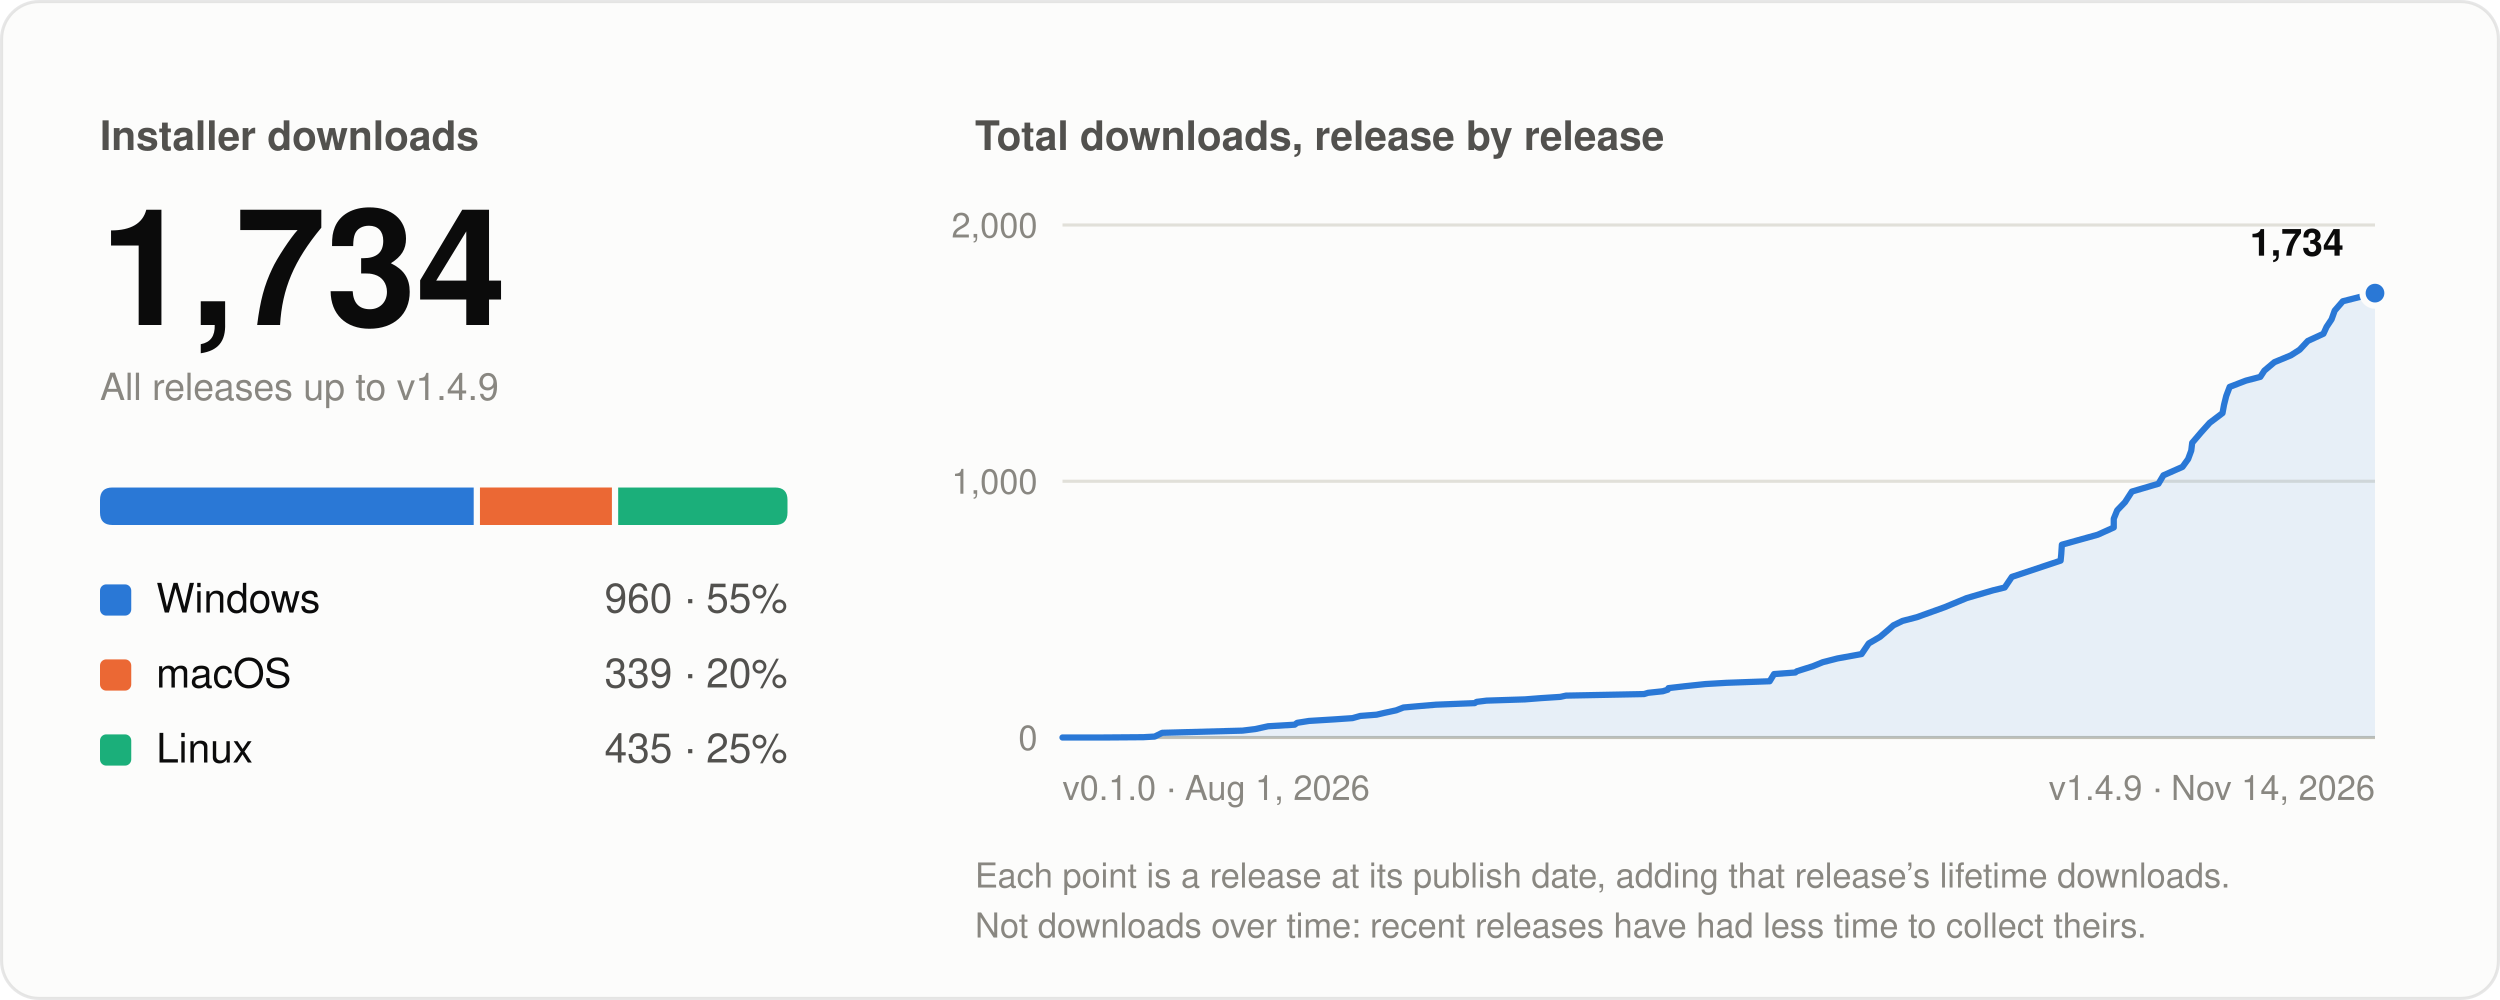
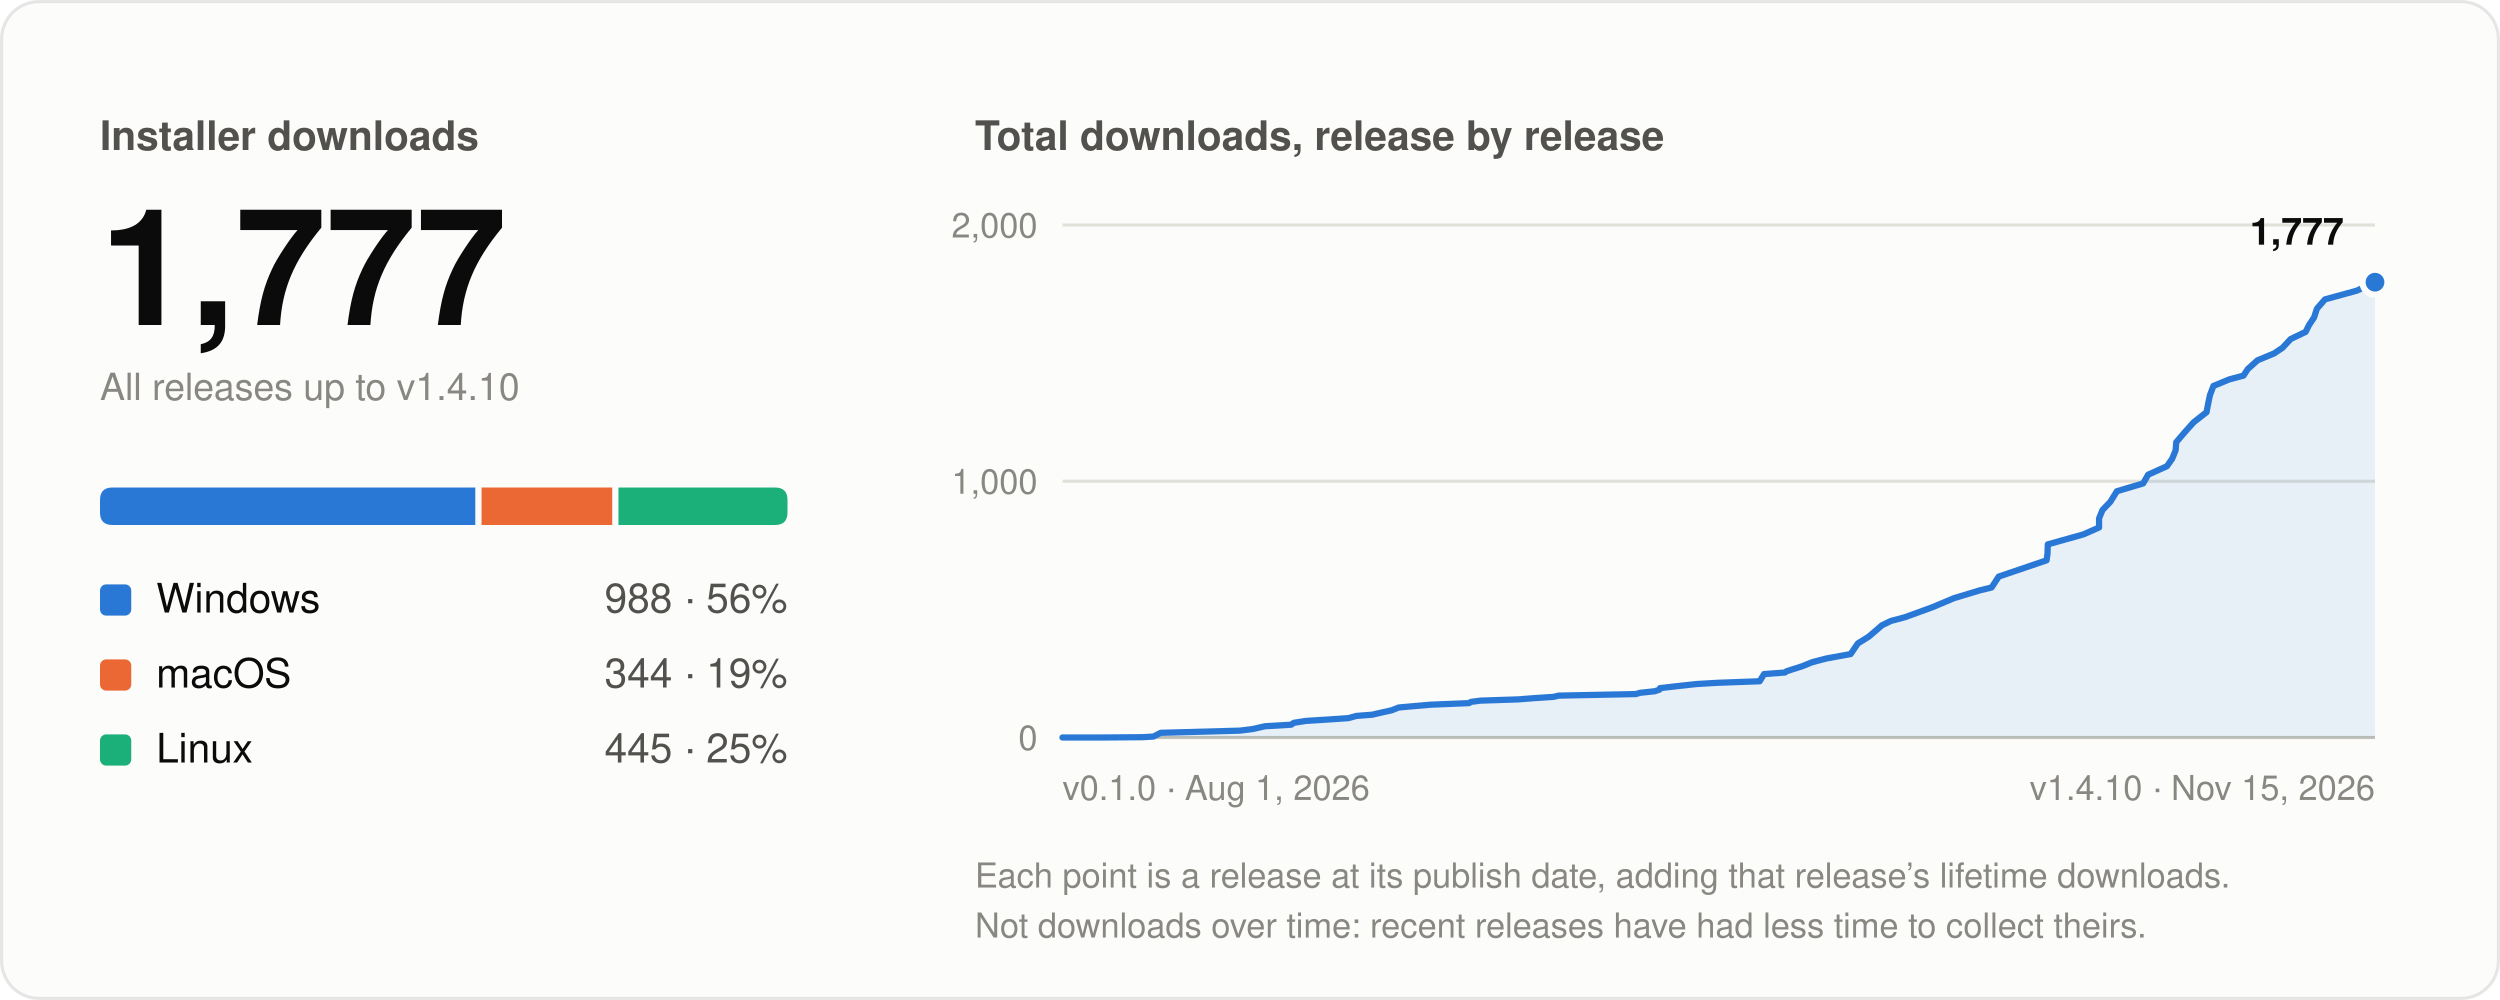
<svg xmlns="http://www.w3.org/2000/svg" width="800" height="320" viewBox="0 0 800 320" role="img" font-family="system-ui, -apple-system, &quot;Segoe UI&quot;, Helvetica, Arial, sans-serif">
  <rect x="0.5" y="0.5" width="799" height="319" rx="12" fill="#fcfcfb" stroke="rgba(11,11,11,0.10)" />
  <text x="32" y="48" font-size="13" font-weight="600" fill="#52514e" text-anchor="start">Installer downloads</text>
-   <text x="32" y="104" font-size="52" font-weight="700" fill="#0b0b0b" text-anchor="start">1,734</text>
-   <text x="32" y="128" font-size="12" font-weight="400" fill="#898781" text-anchor="start">All releases up to v1.4.9</text>
-   <path d="M36,156 H151.585 Q151.585,156 151.585,156 V168 Q151.585,168 151.585,168 H36 Q32,168 32,164 V160 Q32,156 36,156 Z" fill="#2a78d6" />
-   <path d="M153.585,156 H195.813 Q195.813,156 195.813,156 V168 Q195.813,168 195.813,168 H153.585 Q153.585,168 153.585,168 V156 Q153.585,156 153.585,156 Z" fill="#eb6834" />
-   <path d="M197.813,156 H248 Q252,156 252,160 V164 Q252,168 248,168 H197.813 Q197.813,168 197.813,168 V156 Q197.813,156 197.813,156 Z" fill="#1baf7a" />
+   <text x="32" y="104" font-size="52" font-weight="700" fill="#0b0b0b" text-anchor="start">1,777</text>
+   <text x="32" y="128" font-size="12" font-weight="400" fill="#898781" text-anchor="start">All releases up to v1.4.10</text>
+   <path d="M36,156 H152.095 Q152.095,156 152.095,156 V168 Q152.095,168 152.095,168 H36 Q32,168 32,164 V160 Q32,156 36,156 Z" fill="#2a78d6" />
+   <path d="M154.095,156 H195.909 Q195.909,156 195.909,156 V168 Q195.909,168 195.909,168 H154.095 Q154.095,168 154.095,168 V156 Q154.095,156 154.095,156 Z" fill="#eb6834" />
+   <path d="M197.909,156 H248 Q252,156 252,160 V164 Q252,168 248,168 H197.909 Q197.909,168 197.909,168 V156 Q197.909,156 197.909,156 Z" fill="#1baf7a" />
  <rect x="32" y="187" width="10" height="10" rx="2" fill="#2a78d6" />
  <text x="50" y="196" font-size="13" font-weight="400" fill="#0b0b0b" text-anchor="start">Windows</text>
-   <text x="252" y="196" font-size="13" font-weight="400" fill="#52514e" text-anchor="end">960 · 55%</text>
+   <text x="252" y="196" font-size="13" font-weight="400" fill="#52514e" text-anchor="end">988 · 56%</text>
  <rect x="32" y="211" width="10" height="10" rx="2" fill="#eb6834" />
  <text x="50" y="220" font-size="13" font-weight="400" fill="#0b0b0b" text-anchor="start">macOS</text>
-   <text x="252" y="220" font-size="13" font-weight="400" fill="#52514e" text-anchor="end">339 · 20%</text>
+   <text x="252" y="220" font-size="13" font-weight="400" fill="#52514e" text-anchor="end">344 · 19%</text>
  <rect x="32" y="235" width="10" height="10" rx="2" fill="#1baf7a" />
  <text x="50" y="244" font-size="13" font-weight="400" fill="#0b0b0b" text-anchor="start">Linux</text>
-   <text x="252" y="244" font-size="13" font-weight="400" fill="#52514e" text-anchor="end">435 · 25%</text>
+   <text x="252" y="244" font-size="13" font-weight="400" fill="#52514e" text-anchor="end">445 · 25%</text>
  <text x="312" y="48" font-size="13" font-weight="600" fill="#52514e" text-anchor="start">Total downloads, release by release</text>
  <line x1="340" x2="760" y1="236" y2="236" stroke="#c3c2b7" stroke-width="1" />
  <text x="332" y="240" font-size="11" font-weight="400" fill="#898781" text-anchor="end">0</text>
  <line x1="340" x2="760" y1="154" y2="154" stroke="#e1e0d9" stroke-width="1" />
  <text x="332" y="158" font-size="11" font-weight="400" fill="#898781" text-anchor="end">1,000</text>
  <line x1="340" x2="760" y1="72" y2="72" stroke="#e1e0d9" stroke-width="1" />
  <text x="332" y="76" font-size="11" font-weight="400" fill="#898781" text-anchor="end">2,000</text>
-   <path d="M340.0,236.0 L340.0,236.0 L344.1,236.0 L352.3,236.0 L352.8,236.0 L365.9,235.9 L369.5,235.7 L371.9,234.5 L397.6,233.8 L401.7,233.3 L405.8,232.4 L414.3,231.9 L415.1,231.3 L418.9,230.7 L427.0,230.2 L432.8,229.8 L435.3,229.1 L440.5,228.7 L443.1,228.1 L446.8,227.3 L449.1,226.4 L453.6,226.0 L459.5,225.5 L471.9,225.0 L472.5,224.6 L475.7,224.2 L488.0,223.8 L493.1,223.4 L499.3,223.0 L501.1,222.6 L526.1,222.1 L527.4,221.7 L532.1,221.2 L533.7,220.7 L533.9,220.2 L539.1,219.6 L545.7,218.9 L552.5,218.5 L566.3,218.0 L567.7,215.7 L574.5,215.2 L575.0,214.8 L580.1,213.2 L583.3,211.9 L588.0,210.7 L595.7,209.3 L598.0,205.9 L601.6,203.8 L604.2,201.6 L605.9,200.1 L608.8,198.7 L613.4,197.5 L622.3,194.3 L629.3,191.4 L637.8,188.9 L641.5,188.0 L643.8,184.6 L659.4,179.4 L659.6,177.3 L659.8,174.3 L671.3,171.1 L676.4,168.8 L676.4,166.0 L677.5,163.3 L680.0,160.7 L682.2,157.3 L690.7,154.8 L692.3,152.1 L698.4,149.4 L700.2,146.9 L701.2,144.2 L701.5,141.7 L704.4,138.3 L707.1,135.3 L711.2,132.2 L711.7,129.5 L712.4,126.7 L713.5,123.8 L718.7,121.8 L723.3,120.6 L724.6,118.6 L727.8,115.9 L733.1,113.7 L735.9,111.9 L738.5,109.1 L743.5,106.8 L744.5,104.6 L746.1,102.2 L747.1,99.4 L749.7,96.4 L760.0,93.8 L760.0,236 L340.0,236 Z" fill="#2a78d6" fill-opacity="0.1" />
-   <path d="M340.0,236.0 L340.0,236.0 L344.1,236.0 L352.3,236.0 L352.8,236.0 L365.9,235.9 L369.5,235.7 L371.9,234.5 L397.6,233.8 L401.7,233.3 L405.8,232.4 L414.3,231.9 L415.1,231.3 L418.9,230.7 L427.0,230.2 L432.8,229.8 L435.3,229.1 L440.5,228.7 L443.1,228.1 L446.8,227.3 L449.1,226.4 L453.6,226.0 L459.5,225.5 L471.9,225.0 L472.5,224.6 L475.7,224.2 L488.0,223.8 L493.1,223.4 L499.3,223.0 L501.1,222.6 L526.1,222.1 L527.4,221.7 L532.1,221.2 L533.7,220.7 L533.9,220.2 L539.1,219.6 L545.7,218.9 L552.5,218.5 L566.3,218.0 L567.7,215.7 L574.5,215.2 L575.0,214.8 L580.1,213.2 L583.3,211.9 L588.0,210.7 L595.7,209.3 L598.0,205.9 L601.6,203.8 L604.2,201.6 L605.9,200.1 L608.8,198.7 L613.4,197.5 L622.3,194.3 L629.3,191.4 L637.8,188.9 L641.5,188.0 L643.8,184.6 L659.4,179.4 L659.6,177.3 L659.8,174.3 L671.3,171.1 L676.4,168.8 L676.4,166.0 L677.5,163.3 L680.0,160.7 L682.2,157.3 L690.7,154.8 L692.3,152.1 L698.4,149.4 L700.2,146.9 L701.2,144.2 L701.5,141.7 L704.4,138.3 L707.1,135.3 L711.2,132.2 L711.7,129.5 L712.4,126.7 L713.5,123.8 L718.7,121.8 L723.3,120.6 L724.6,118.6 L727.8,115.9 L733.1,113.7 L735.9,111.9 L738.5,109.1 L743.5,106.8 L744.5,104.6 L746.1,102.2 L747.1,99.4 L749.7,96.4 L760.0,93.8" fill="none" stroke="#2a78d6" stroke-width="2" stroke-linejoin="round" stroke-linecap="round" />
-   <circle cx="760.0" cy="93.8" r="4" fill="#2a78d6" stroke="#fcfcfb" stroke-width="2" />
-   <text x="750" y="81.812" font-size="12" font-weight="600" fill="#0b0b0b" text-anchor="end">1,734</text>
+   <path d="M340.0,236.0 L340.0,236.0 L344.0,236.0 L352.1,236.0 L352.6,236.0 L365.5,235.9 L369.1,235.7 L371.4,234.5 L396.8,233.8 L400.8,233.3 L404.8,232.4 L413.2,231.9 L414.0,231.3 L417.8,230.7 L425.7,230.2 L431.5,229.8 L434.0,229.1 L439.1,228.7 L441.7,228.1 L445.3,227.3 L447.6,226.4 L452.0,226.0 L457.8,225.5 L470.1,225.0 L470.7,224.6 L473.8,224.2 L485.9,223.8 L491.0,223.4 L497.1,223.0 L498.8,222.6 L523.5,222.1 L524.8,221.7 L529.5,221.2 L531.0,220.7 L531.2,220.2 L536.4,219.6 L542.8,218.9 L549.5,218.5 L563.1,218.0 L564.5,215.7 L571.2,215.2 L571.7,214.8 L576.7,213.2 L579.9,211.9 L584.5,210.7 L592.2,209.3 L594.5,205.9 L597.9,203.8 L600.5,201.6 L602.2,200.1 L605.1,198.7 L609.6,197.5 L618.4,194.3 L625.3,191.4 L633.6,188.9 L637.3,188.0 L639.6,184.5 L654.9,179.3 L655.2,177.2 L655.3,174.2 L666.7,171.0 L671.7,168.8 L671.7,165.9 L672.8,163.2 L675.3,160.6 L677.4,157.2 L685.8,154.7 L687.4,151.9 L693.4,149.2 L695.1,146.8 L696.2,144.1 L696.4,141.5 L699.3,138.1 L702.0,135.1 L706.1,131.9 L706.6,129.2 L707.2,126.4 L708.3,123.5 L713.4,121.4 L717.9,120.2 L719.3,118.1 L722.4,115.3 L727.7,113.1 L730.4,111.3 L733.0,108.5 L737.8,106.2 L738.9,104.0 L740.5,101.6 L741.4,98.8 L744.0,95.8 L754.2,93.0 L760.0,90.3 L760.0,236 L340.0,236 Z" fill="#2a78d6" fill-opacity="0.1" />
+   <path d="M340.0,236.0 L340.0,236.0 L344.0,236.0 L352.1,236.0 L352.6,236.0 L365.5,235.9 L369.1,235.7 L371.4,234.5 L396.8,233.8 L400.8,233.3 L404.8,232.4 L413.2,231.9 L414.0,231.3 L417.8,230.7 L425.7,230.2 L431.5,229.8 L434.0,229.1 L439.1,228.7 L441.7,228.1 L445.3,227.3 L447.6,226.4 L452.0,226.0 L457.8,225.5 L470.1,225.0 L470.7,224.6 L473.8,224.2 L485.9,223.8 L491.0,223.4 L497.1,223.0 L498.8,222.6 L523.5,222.1 L524.8,221.7 L529.5,221.2 L531.0,220.7 L531.2,220.2 L536.4,219.6 L542.8,218.9 L549.5,218.5 L563.1,218.0 L564.5,215.7 L571.2,215.2 L571.7,214.8 L576.7,213.2 L579.9,211.9 L584.5,210.7 L592.2,209.3 L594.5,205.9 L597.9,203.8 L600.5,201.6 L602.2,200.1 L605.1,198.7 L609.6,197.5 L618.4,194.3 L625.3,191.4 L633.6,188.9 L637.3,188.0 L639.6,184.5 L654.9,179.3 L655.2,177.2 L655.3,174.2 L666.7,171.0 L671.7,168.8 L671.7,165.9 L672.8,163.2 L675.3,160.6 L677.4,157.2 L685.8,154.7 L687.4,151.9 L693.4,149.2 L695.1,146.8 L696.2,144.1 L696.4,141.5 L699.3,138.1 L702.0,135.1 L706.1,131.9 L706.6,129.2 L707.2,126.4 L708.3,123.5 L713.4,121.4 L717.9,120.2 L719.3,118.1 L722.4,115.3 L727.7,113.1 L730.4,111.3 L733.0,108.5 L737.8,106.2 L738.9,104.0 L740.5,101.6 L741.4,98.8 L744.0,95.8 L754.2,93.0 L760.0,90.3" fill="none" stroke="#2a78d6" stroke-width="2" stroke-linejoin="round" stroke-linecap="round" />
+   <circle cx="760.0" cy="90.3" r="4" fill="#2a78d6" stroke="#fcfcfb" stroke-width="2" />
+   <text x="750" y="78.286" font-size="12" font-weight="600" fill="#0b0b0b" text-anchor="end">1,777</text>
  <text x="340" y="256" font-size="11" font-weight="400" fill="#898781" text-anchor="start">v0.1.0 · Aug 1, 2026</text>
-   <text x="760" y="256" font-size="11" font-weight="400" fill="#898781" text-anchor="end">v1.4.9 · Nov 14, 2026</text>
+   <text x="760" y="256" font-size="11" font-weight="400" fill="#898781" text-anchor="end">v1.4.10 · Nov 15, 2026</text>
  <text x="312" y="284" font-size="11" font-weight="400" fill="#898781" text-anchor="start">Each point is a release at its publish date, adding that release’s lifetime downloads.</text>
  <text x="312" y="300" font-size="11" font-weight="400" fill="#898781" text-anchor="start">Not downloads over time: recent releases have had less time to collect theirs.</text>
</svg>
